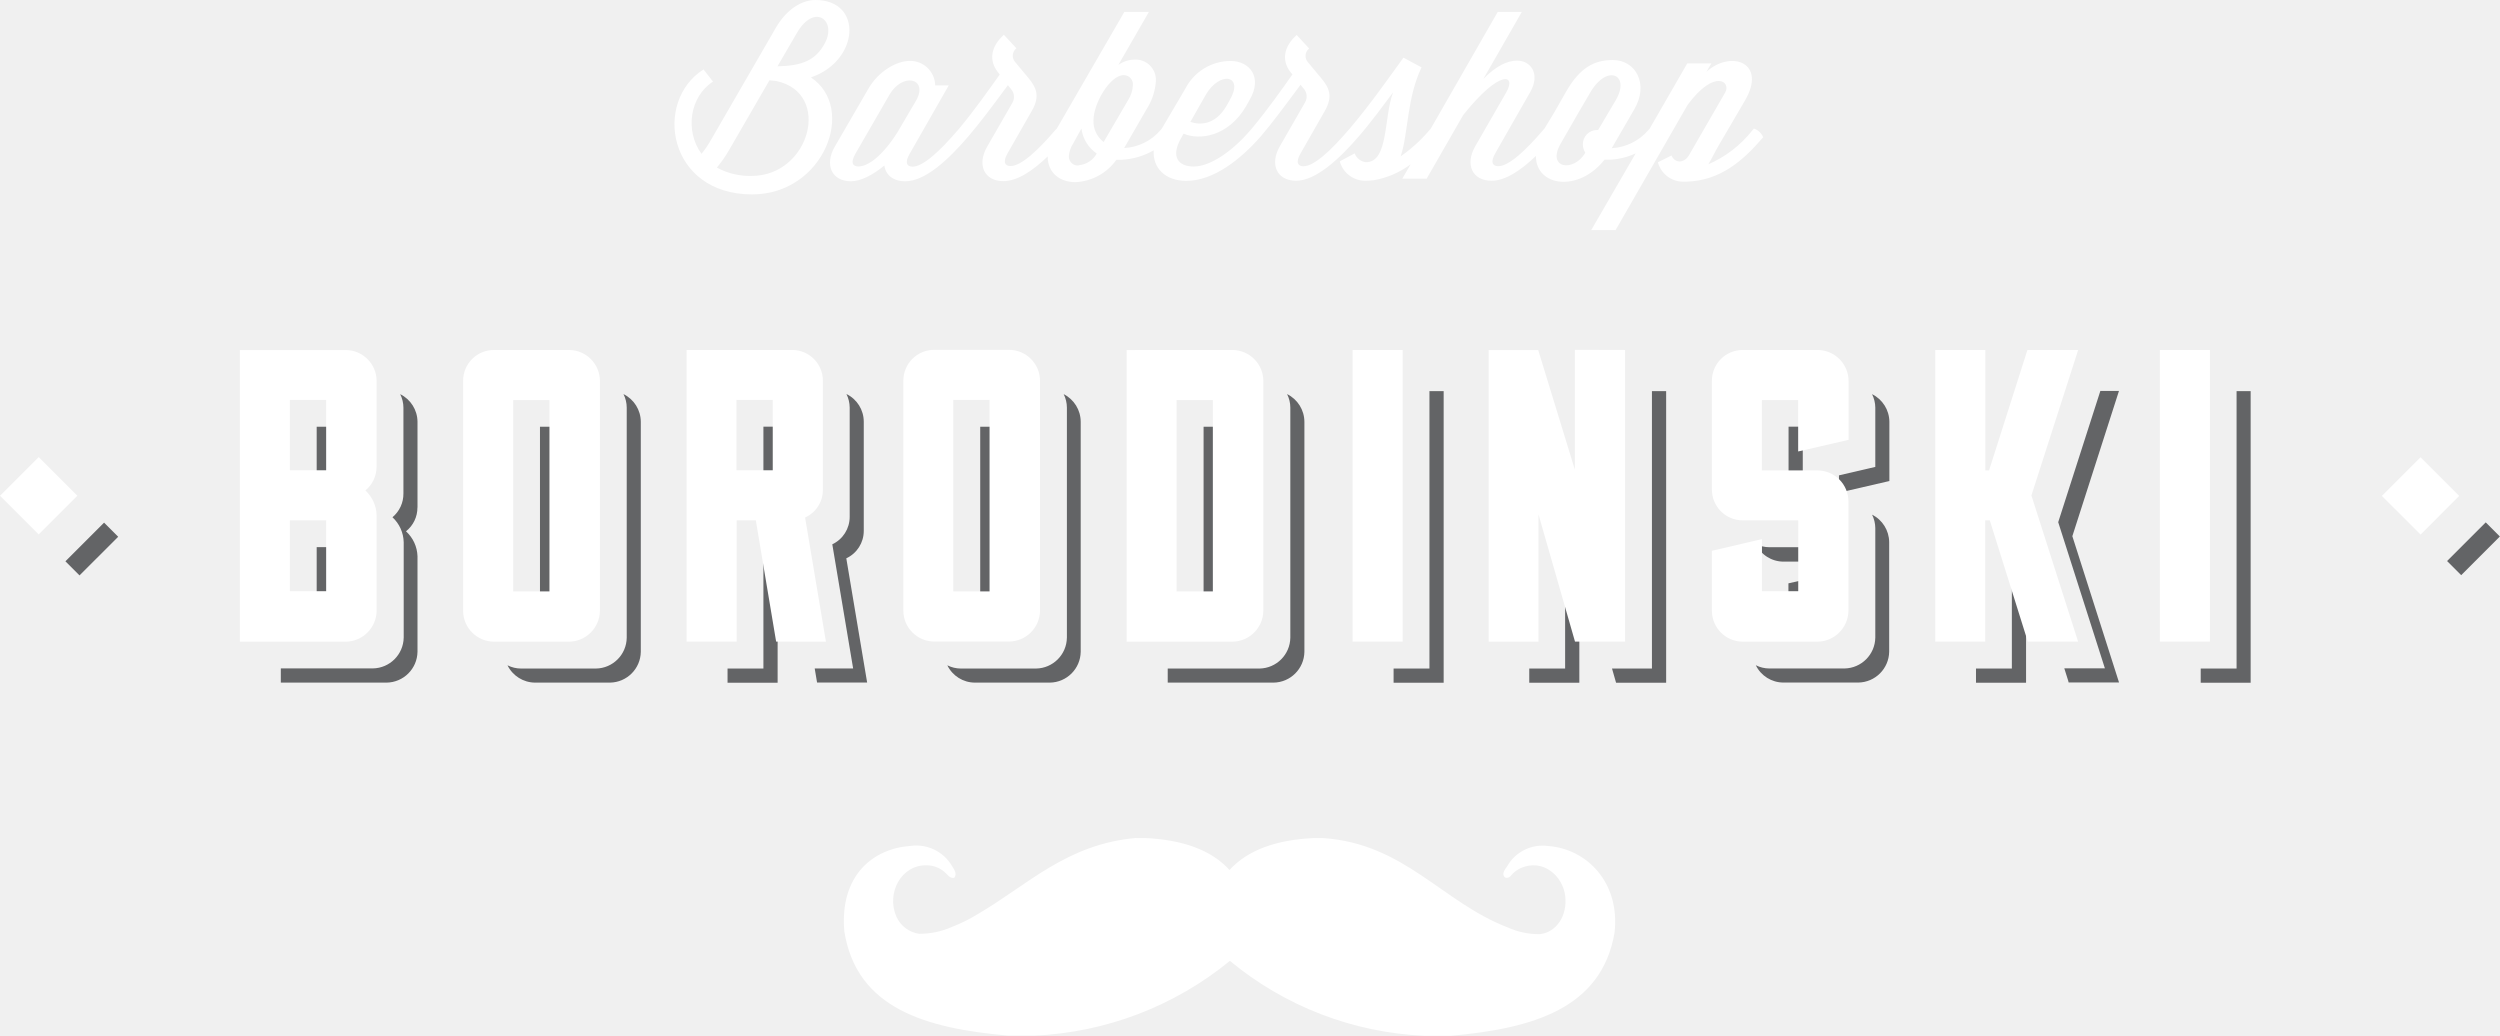
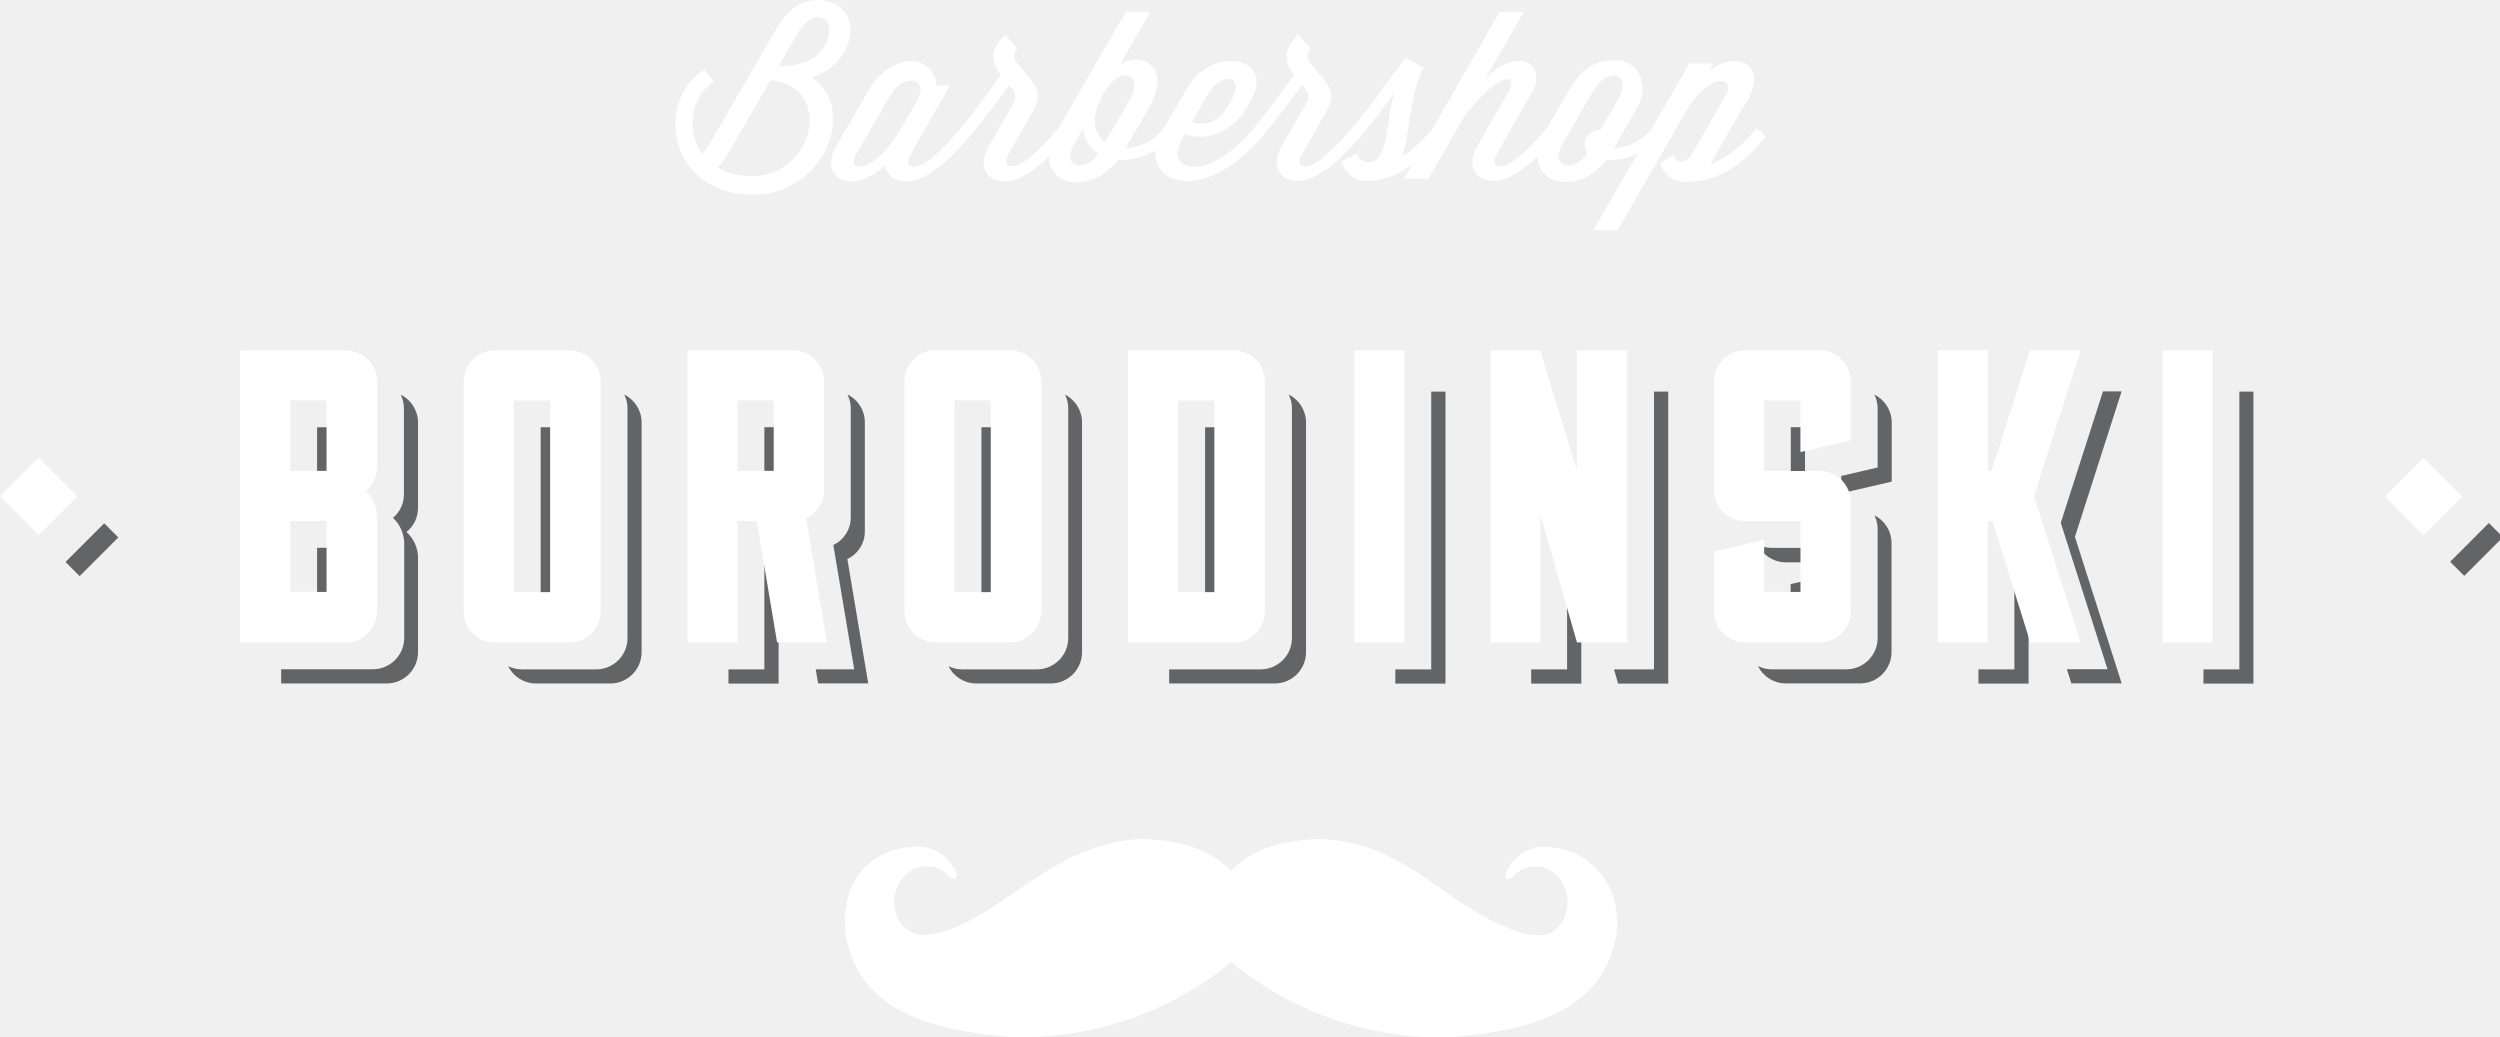
- <svg xmlns="http://www.w3.org/2000/svg" viewBox="0 0 369.46 153.05">
-   <path d="M119.86 11.43C127 9 127.6 0 120.5 0c-2 0-4.28 1.37-5.88 4.17l-9.58 16.56a13.91 13.91 0 0 1-1.37 2c-2.47-3.38-1.75-8.45 1.7-10.67l-1.4-1.8C96.5 15 98.7 28.73 111.15 28.73c10.6 0 15.52-12.74 8.68-17.3zM111.07 26a10.26 10.26 0 0 1-5.13-1.23 18.49 18.49 0 0 0 1.77-2.53l6-10.37 1 .1c8.3 1.75 5 14.03-3.64 14.03zm3.83-16.2l2.87-4.93c2.6-4.48 5.92-1.85 4.14 1.5-1.37 2.57-3.4 3.36-7 3.43zM259.2 19l-.24.28a16.76 16.76 0 0 1-6.5 5c.58-.92 1-1.9 1.47-2.67l3.94-6.74c3.32-5.64-2.06-7.52-5.68-4.27l.72-1.23h-3.56L243.8 19l-.24.27a7.66 7.66 0 0 1-5.37 2.63l3.35-5.78c2.16-3.73.18-7.25-3.18-7.25-2.74 0-4.86 1.1-6.9 4.65l-1.74 3.05-1.47 2.43-.2.22c-2.56 3-5.06 5.34-6.63 5.34-.8 0-1.24-.55-.42-1.95l5.14-9c1.54-2.7.07-4.65-1.92-4.65-1.54 0-3.18.85-5 2.7l5.68-9.9h-3.56L211.45 19l-.2.23A22 22 0 0 1 207 23.1c1.13-3.4.9-8.6 3.08-13.14l-2.67-1.44c-1.47 2-4.7 6.67-7.9 10.44l-.24.27c-2.57 3-5.07 5.34-6.64 5.34-.8 0-1.23-.55-.4-1.95l3.56-6.23c1.23-2.16.65-3.42-.52-4.82l-2-2.4a1.39 1.39 0 0 1 .2-2l-1.84-2c-2 1.8-2.2 3.83-.93 5.47l.3.36c-1.57 2.23-3.7 5.24-6 8l-.24.27c-2.56 3-5.85 5.34-8.35 5.34-2.2 0-3.5-1.37-1.84-4.24l.34-.62c2.3 1 6.6.5 9.27-4.1l.5-.9c1.92-3.28.07-5.74-2.84-5.74a7.53 7.53 0 0 0-6.67 4.1L171.7 19l-.2.24a7.63 7.63 0 0 1-5.37 2.64l3.35-5.8a8.66 8.66 0 0 0 1.34-4.09 3 3 0 0 0-3.22-3.18 4.16 4.16 0 0 0-2.33.79l4.52-7.84h-3.63L156.18 19l-.2.2c-2.57 3-5.06 5.34-6.64 5.34-.78 0-1.23-.55-.4-1.95l3.56-6.23c1.23-2.15.65-3.42-.5-4.82l-2-2.4a1.39 1.39 0 0 1 .21-2l-1.85-2c-2 1.8-2.2 3.83-.92 5.48l.3.4c-1.58 2.22-3.7 5.23-6 8l-.24.27c-2.57 3-5.07 5.34-6.64 5.34-.8 0-1.23-.55-.4-1.95l5.75-10.06h-2A3.7 3.7 0 0 0 134.44 9c-1.92 0-4.6 1.5-6.1 4.1l-5 8.62c-1.5 2.64-.44 5.07 2.43 5.07 1.44 0 3.22-.93 4.93-2.33.17 1.37 1.27 2.33 3.08 2.33 2.94 0 6.33-3.15 9.27-6.57 1.7-2 3.05-3.76 5.9-7.63l.47.58a1.74 1.74 0 0 1 .21 2l-3.76 6.53c-1.5 2.64-.45 5.07 2.42 5.07 2.07 0 4.35-1.55 6.54-3.65 0 2.43 1.8 3.8 4.1 3.8a7.87 7.87 0 0 0 6.06-3.31 6.87 6.87 0 0 0 .79 0 10.4 10.4 0 0 0 4.72-1.4c-.18 2.57 1.68 4.52 4.82 4.52 4 0 8-3.15 11-6.57 1.7-2 3-3.76 5.88-7.63l.48.58a1.76 1.76 0 0 1 .2 2l-3.76 6.54c-1.5 2.63-.44 5.06 2.43 5.06s6.33-3.15 9.27-6.57c2-2.32 3.8-4.82 5.06-6.5-1.4 3.7-.65 10.33-4 10.33a2 2 0 0 1-1.68-1.3l-2.2 1.17a3.88 3.88 0 0 0 3.9 2.87 8.24 8.24 0 0 0 1-.07h.1a12.67 12.67 0 0 0 5.47-2.36l-1.23 2.12h3.6l5.4-9.4c5.48-6.87 7.9-6 6.36-3.35l-4.6 8c-1.5 2.63-.45 5.06 2.43 5.06 2.06 0 4.35-1.55 6.55-3.66 0 4.53 6.3 5.42 10.14.55h.8a10 10 0 0 0 3.81-.94L235.16 34h3.6l10.64-18.5c4-5.4 6.47-3.42 5.55-1.82l-5.37 9.3c-.6 1-1.92 1.34-2.57 0l-2 1a3.88 3.88 0 0 0 3.9 2.87h.2c5.16-.1 8.55-3.18 11.46-6.57a2.29 2.29 0 0 0-1.36-1.28zm-81-5c2.06-3.53 5.68-2.94 3.56.75l-.5.9c-1.7 2.9-4 2.84-5.34 2.36zm-45.6 5.6c-2.16 3.4-4.28 5-5.75 5-.8 0-1.23-.54-.4-1.94l5-8.66c1.92-3.32 5.7-2.46 4 .75zm26.8 4.86a1.33 1.33 0 0 1-1.44-1.37 3.93 3.93 0 0 1 .62-1.85l1.24-2.25a5.26 5.26 0 0 0 2.26 3.7 3.34 3.34 0 0 1-2.7 1.73zm3.7-3.47a3.84 3.84 0 0 1-1.5-3.21c0-2.54 2.46-6.68 4.48-6.68a1.36 1.36 0 0 1 1.34 1.54 4.37 4.37 0 0 1-.69 2.13zm73.08-1.78H236a2.1 2.1 0 0 0-2.08 2.12 2.28 2.28 0 0 0 .34 1.2v.07c-1.67 2.87-5.74 2.33-3.62-1.37l2.7-4.7 1.7-2.9c2.5-4.25 5.92-2.57 3.77 1.13zM.003 73.264l5.714-5.712 5.712 5.714-5.714 5.712zm352 .022l5.714-5.712 5.712 5.714L357.726 79z" fill="#fff" />
-   <path d="M46.8 73.48h2.08v-8.32h3.27v-2.1H46.8v10.4zM61.7 75V62.32a4.59 4.59 0 0 0-2.56-4.07 4.46 4.46 0 0 1 .48 2v12.68A4.5 4.5 0 0 1 58 76.44a5.19 5.19 0 0 1 1.66 3.69v14.1a4.63 4.63 0 0 1-4.56 4.55H41.5v2.1h15.64a4.63 4.63 0 0 0 4.56-4.56V82.2a5.21 5.21 0 0 0-1.7-3.68A4.46 4.46 0 0 0 61.69 75zM46.8 91.34h2.08v-8.4h3.27v-2.08H46.8v10.47zm33 0h2.08V65.16h3.27v-2.1H79.8v28.27zm12.34-33.1a4.46 4.46 0 0 1 .48 2v34a4.62 4.62 0 0 1-4.56 4.56H77a4.43 4.43 0 0 1-2-.48 4.57 4.57 0 0 0 4.07 2.56h11.08a4.62 4.62 0 0 0 4.55-4.55v-34a4.59 4.59 0 0 0-2.56-4.09zm20.68 15.23h2.08v-8.32h3.28v-2.1h-5.36v10.4zm12.25 9.04a4.46 4.46 0 0 0 2.58-4.06V62.32a4.55 4.55 0 0 0-2.56-4.09 4.62 4.62 0 0 1 .48 2v16.14a4.48 4.48 0 0 1-2.57 4.07l3.08 18.35h-5.68l.35 2.08h7.4zm-9.42-1.65h-2.83V98.8h-5.3v2.1h7.4V82.95h1.1l-.35-2.08zm29.2 10.48h2.1V65.16h3.27v-2.1h-5.36v28.27zm12.34-33.1a4.46 4.46 0 0 1 .48 2v34a4.63 4.63 0 0 1-4.56 4.56H142a4.42 4.42 0 0 1-2-.48 4.54 4.54 0 0 0 4.07 2.56h11.08a4.62 4.62 0 0 0 4.56-4.55v-34a4.59 4.59 0 0 0-2.53-4.09zm20.67 33.1h2.1V65.16h3.27v-2.1h-5.36v28.27zm12.35-33.1a4.46 4.46 0 0 1 .48 2v34a4.63 4.63 0 0 1-4.56 4.56h-13.56v2.08h15.64a4.62 4.62 0 0 0 4.56-4.55v-34a4.59 4.59 0 0 0-2.56-4.09zm21.04-.47V98.8h-5.3v2.1h7.4V57.8h-2.08zm32.88 0V98.8h-5.9l.6 2.1h7.4V57.8h-2.1zM231.3 79.95V98.8H226v2.1h7.4V87.2l-2.1-7.24zM263.58 83h6.1v-2.13h-8.2a4.44 4.44 0 0 1-2-.48 4.52 4.52 0 0 0 4.08 2.61zm2.82 2.73l-2.1.48v5.13h2.1v-5.6zm10.26-27.48a4.6 4.6 0 0 1 .48 2V69l-5.37 1.25v2.56l7.45-1.72v-8.77a4.59 4.59 0 0 0-2.56-4.07zm0 17.8a4.56 4.56 0 0 1 .48 2v16.18a4.63 4.63 0 0 1-4.56 4.56h-11.1a4.42 4.42 0 0 1-2-.48 4.54 4.54 0 0 0 4.07 2.56h11.08a4.63 4.63 0 0 0 4.56-4.55v-16.2a4.59 4.59 0 0 0-2.54-4.07zm-12.34-12.98v10.4h2.1v-8.32h3.27v-2.1h-5.36zM298 80.87h-.68V98.8h-5.3v2.1h7.4V85.35l-1.4-4.48zm15.15-23.1h-2.75l-6.23 19.4 6.9 21.6h-6l.58 1.84.06.25h7.45l-6.9-21.62 6.9-21.5zm17.38 0V98.8h-5.3v2.1h7.38V57.8h-2.08z" fill="#636466" />
-   <path d="M167.9 123.85h1.4c5.43.27 9.68 1.72 12.4 4.72 2.74-3 7-4.46 12.46-4.72h1.34c12.1.82 17.63 9.5 27.3 13.2a11.07 11.07 0 0 0 4.78 1c2.48-.27 4.06-2.78 3.74-5.6-.34-3-3.27-5.6-6.56-4.17a4.46 4.46 0 0 0-1.17.8c-.25.23-.53.83-1.16.6-.6-.5 0-1.22.3-1.65a6 6 0 0 1 6.07-3c5.63.4 10.67 5.34 9.8 12.82-1.92 11.2-12.1 14.15-24.17 15.22h-3.92A48.36 48.36 0 0 1 181.76 142a49.06 49.06 0 0 1-28.89 11.05H149c-12.16-1.07-22.44-4-24.23-15.46-.68-8.16 4.18-12.18 9.8-12.58a6.13 6.13 0 0 1 6.14 3c.28.46.8 1.16.3 1.72-.6.1-.9-.37-1.17-.62a4 4 0 0 0-2.82-1.23c-3.86-.14-6.08 4.16-4.54 7.6a4.33 4.33 0 0 0 3.37 2.52 11.77 11.77 0 0 0 4.79-1 23.93 23.93 0 0 0 3.86-1.91c7.37-4.3 13.12-10.34 23.38-11.25z" fill="#fff" />
-   <path d="M361.64 82.913l5.712-5.714 2.086 2.086L363.726 85zM9.667 82.95l5.713-5.713 2.086 2.086-5.713 5.713z" fill="#636466" />
-   <path d="M55.65 69A4.5 4.5 0 0 1 54 72.48a5.19 5.19 0 0 1 1.66 3.69v14.1a4.62 4.62 0 0 1-4.56 4.56H35.45v-43.1H51.1a4.59 4.59 0 0 1 4.56 4.56V69zm-7.45-9.9h-5.36v10.4h5.36zm0 17.8h-5.36v10.47h5.36zm35.9-25.18a4.59 4.59 0 0 1 4.56 4.56v34a4.62 4.62 0 0 1-4.56 4.55H73a4.58 4.58 0 0 1-4.56-4.55v-34A4.55 4.55 0 0 1 73 51.72zm-2.9 7.4h-5.36V87.4h5.36zm33.5 35.7l-3-17.92h-2.83v17.92h-7.4v-43.1h15.64a4.54 4.54 0 0 1 4.5 4.56v16.14a4.47 4.47 0 0 1-2.63 4.06l3.08 18.35zm-.5-35.72h-5.36v10.4h5.36zm34.94-7.4a4.59 4.59 0 0 1 4.56 4.56v34a4.62 4.62 0 0 1-4.56 4.55h-11.08a4.58 4.58 0 0 1-4.56-4.55v-34a4.55 4.55 0 0 1 4.56-4.56zm-2.9 7.4h-5.36v28.3h5.36zm35.9-7.38a4.59 4.59 0 0 1 4.56 4.56v34a4.62 4.62 0 0 1-4.56 4.55H166.5v-43.1zm-2.9 7.4h-5.36V87.4h5.36zm20.65-7.4h7.4v43.1h-7.4zm40.27 0v43.1h-7.4L227.36 76v18.83H220v-43.1h7.32l5.42 17.68V51.7zm28.45 17.8a4.59 4.59 0 0 1 4.56 4.56v16.2a4.63 4.63 0 0 1-4.56 4.55h-11.08a4.58 4.58 0 0 1-4.54-4.55V81.4l7.4-1.73v7.7h5.36V76.9h-8.2a4.55 4.55 0 0 1-4.56-4.56V56.28a4.55 4.55 0 0 1 4.56-4.56h11.08a4.6 4.6 0 0 1 4.56 4.56V65l-7.45 1.72v-7.6h-5.36v10.4zm31.6 3.7l6.9 21.6h-7.45l-.06-.24-5.54-17.68h-.68v17.92H286v-43.1h7.4v17.8h.55l5.67-17.8h7.5zm18.98-21.5h7.4v43.1h-7.4z" fill="#fff" />
+ <svg xmlns="http://www.w3.org/2000/svg" viewBox="0 0 369 153">
+   <path fill="#fff" d="M119.86 11.43C127 9 127.6 0 120.5 0c-2 0-4.28 1.37-5.88 4.17l-9.58 16.56a13.91 13.91 0 0 1-1.37 2c-2.47-3.38-1.75-8.45 1.7-10.67l-1.4-1.8C96.5 15 98.7 28.73 111.15 28.73c10.6 0 15.52-12.74 8.68-17.3zM111.07 26a10.26 10.26 0 0 1-5.13-1.23 18.49 18.49 0 0 0 1.77-2.53l6-10.37 1 .1c8.3 1.75 5 14.03-3.64 14.03zm3.83-16.2l2.87-4.93c2.6-4.48 5.92-1.85 4.14 1.5-1.37 2.57-3.4 3.36-7 3.43zM259.2 19l-.24.28a16.76 16.76 0 0 1-6.5 5c.58-.92 1-1.9 1.47-2.67l3.94-6.74c3.32-5.64-2.06-7.52-5.68-4.27l.72-1.23h-3.56L243.8 19l-.24.27a7.66 7.66 0 0 1-5.37 2.63l3.35-5.78c2.16-3.73.18-7.25-3.18-7.25-2.74 0-4.86 1.1-6.9 4.65l-1.74 3.05-1.47 2.43-.2.22c-2.56 3-5.06 5.34-6.63 5.34-.8 0-1.24-.55-.42-1.95l5.14-9c1.54-2.7.07-4.65-1.92-4.65-1.54 0-3.18.85-5 2.7l5.68-9.9h-3.56L211.45 19l-.2.23A22 22 0 0 1 207 23.1c1.13-3.4.9-8.6 3.08-13.14l-2.67-1.44c-1.47 2-4.7 6.67-7.9 10.44l-.24.27c-2.57 3-5.07 5.34-6.64 5.34-.8 0-1.23-.55-.4-1.95l3.56-6.23c1.23-2.16.65-3.42-.52-4.82l-2-2.4a1.39 1.39 0 0 1 .2-2l-1.84-2c-2 1.8-2.2 3.83-.93 5.47l.3.36c-1.57 2.23-3.7 5.24-6 8l-.24.27c-2.56 3-5.85 5.34-8.35 5.34-2.2 0-3.5-1.37-1.84-4.24l.34-.62c2.3 1 6.6.5 9.27-4.1l.5-.9c1.92-3.28.07-5.74-2.84-5.74a7.53 7.53 0 0 0-6.67 4.1L171.7 19l-.2.24a7.63 7.63 0 0 1-5.37 2.64l3.35-5.8a8.66 8.66 0 0 0 1.34-4.09 3 3 0 0 0-3.22-3.18 4.16 4.16 0 0 0-2.33.79l4.52-7.84h-3.63L156.18 19l-.2.2c-2.57 3-5.06 5.34-6.64 5.34-.78 0-1.23-.55-.4-1.95l3.56-6.23c1.23-2.15.65-3.42-.5-4.82l-2-2.4a1.39 1.39 0 0 1 .21-2l-1.85-2c-2 1.8-2.2 3.83-.92 5.48l.3.4c-1.58 2.22-3.7 5.23-6 8l-.24.27c-2.57 3-5.07 5.34-6.64 5.34-.8 0-1.23-.55-.4-1.95l5.75-10.06h-2A3.7 3.7 0 0 0 134.44 9c-1.92 0-4.6 1.5-6.1 4.1l-5 8.62c-1.5 2.64-.44 5.07 2.43 5.07 1.44 0 3.22-.93 4.93-2.33.17 1.37 1.27 2.33 3.08 2.33 2.94 0 6.33-3.15 9.27-6.57 1.7-2 3.05-3.76 5.9-7.63l.47.58a1.74 1.74 0 0 1 .21 2l-3.76 6.53c-1.5 2.64-.45 5.07 2.42 5.07 2.07 0 4.35-1.55 6.54-3.65 0 2.43 1.8 3.8 4.1 3.8a7.87 7.87 0 0 0 6.06-3.31 6.87 6.87 0 0 0 .79 0 10.4 10.4 0 0 0 4.72-1.4c-.18 2.57 1.68 4.52 4.82 4.52 4 0 8-3.15 11-6.57 1.7-2 3-3.76 5.88-7.63l.48.58a1.76 1.76 0 0 1 .2 2l-3.76 6.54c-1.5 2.63-.44 5.06 2.43 5.06s6.33-3.15 9.27-6.57c2-2.32 3.8-4.82 5.06-6.5-1.4 3.7-.65 10.33-4 10.33a2 2 0 0 1-1.68-1.3l-2.2 1.17a3.88 3.88 0 0 0 3.9 2.87 8.24 8.24 0 0 0 1-.07h.1a12.67 12.67 0 0 0 5.47-2.36l-1.23 2.12h3.6l5.4-9.4c5.48-6.87 7.9-6 6.36-3.35l-4.6 8c-1.5 2.63-.45 5.06 2.43 5.06 2.06 0 4.35-1.55 6.55-3.66 0 4.53 6.3 5.42 10.14.55h.8a10 10 0 0 0 3.81-.94L235.16 34h3.6l10.64-18.5c4-5.4 6.47-3.42 5.55-1.82l-5.37 9.3c-.6 1-1.92 1.34-2.57 0l-2 1a3.88 3.88 0 0 0 3.9 2.87h.2c5.16-.1 8.55-3.18 11.46-6.57a2.29 2.29 0 0 0-1.36-1.28zm-81-5c2.06-3.53 5.68-2.94 3.56.75l-.5.9c-1.7 2.9-4 2.84-5.34 2.36zm-45.6 5.6c-2.16 3.4-4.28 5-5.75 5-.8 0-1.23-.54-.4-1.94l5-8.66c1.92-3.32 5.7-2.46 4 .75zm26.8 4.86a1.33 1.33 0 0 1-1.44-1.37 3.93 3.93 0 0 1 .62-1.85l1.24-2.25a5.26 5.26 0 0 0 2.26 3.7 3.34 3.34 0 0 1-2.7 1.73zm3.7-3.47a3.84 3.84 0 0 1-1.5-3.21c0-2.54 2.46-6.68 4.48-6.68a1.36 1.36 0 0 1 1.34 1.54 4.37 4.37 0 0 1-.69 2.13zm73.08-1.78H236a2.1 2.1 0 0 0-2.08 2.12 2.28 2.28 0 0 0 .34 1.2v.07c-1.67 2.87-5.74 2.33-3.62-1.37l2.7-4.7 1.7-2.9c2.5-4.25 5.92-2.57 3.77 1.13zM.003 73.264l5.714-5.712 5.712 5.714-5.714 5.712zm352 .022l5.714-5.712 5.712 5.714L357.726 79z" />
+   <path fill="#636466" d="M46.8 73.48h2.08v-8.32h3.27v-2.1H46.8v10.4zM61.7 75V62.32a4.59 4.59 0 0 0-2.56-4.07 4.46 4.46 0 0 1 .48 2v12.68A4.5 4.5 0 0 1 58 76.44a5.19 5.19 0 0 1 1.66 3.69v14.1a4.63 4.63 0 0 1-4.56 4.55H41.5v2.1h15.64a4.63 4.63 0 0 0 4.56-4.56V82.2a5.21 5.21 0 0 0-1.7-3.68A4.46 4.46 0 0 0 61.69 75zM46.8 91.34h2.08v-8.4h3.27v-2.08H46.8v10.47zm33 0h2.08V65.16h3.27v-2.1H79.8v28.27zm12.34-33.1a4.46 4.46 0 0 1 .48 2v34a4.62 4.62 0 0 1-4.56 4.56H77a4.43 4.43 0 0 1-2-.48 4.57 4.57 0 0 0 4.07 2.56h11.08a4.62 4.62 0 0 0 4.55-4.55v-34a4.59 4.59 0 0 0-2.56-4.09zm20.68 15.23h2.08v-8.32h3.28v-2.1h-5.36v10.4zm12.25 9.04a4.46 4.46 0 0 0 2.58-4.06V62.32a4.55 4.55 0 0 0-2.56-4.09 4.62 4.62 0 0 1 .48 2v16.14a4.48 4.48 0 0 1-2.57 4.07l3.08 18.35h-5.68l.35 2.08h7.4zm-9.42-1.65h-2.83V98.8h-5.3v2.1h7.4V82.95h1.1l-.35-2.08zm29.2 10.48h2.1V65.16h3.27v-2.1h-5.36v28.27zm12.34-33.1a4.46 4.46 0 0 1 .48 2v34a4.63 4.63 0 0 1-4.56 4.56H142a4.42 4.42 0 0 1-2-.48 4.54 4.54 0 0 0 4.07 2.56h11.08a4.62 4.62 0 0 0 4.56-4.55v-34a4.59 4.59 0 0 0-2.53-4.09zm20.67 33.1h2.1V65.16h3.27v-2.1h-5.36v28.27zm12.35-33.1a4.46 4.46 0 0 1 .48 2v34a4.63 4.63 0 0 1-4.56 4.56h-13.56v2.08h15.64a4.62 4.62 0 0 0 4.56-4.55v-34a4.59 4.59 0 0 0-2.56-4.09zm21.04-.47V98.8h-5.3v2.1h7.4V57.8h-2.08zm32.88 0V98.8h-5.9l.6 2.1h7.4V57.8h-2.1zM231.3 79.95V98.8H226v2.1h7.4V87.2l-2.1-7.24zM263.58 83h6.1v-2.13h-8.2a4.44 4.44 0 0 1-2-.48 4.52 4.52 0 0 0 4.08 2.61zm2.82 2.73l-2.1.48v5.13h2.1v-5.6zm10.26-27.48a4.6 4.6 0 0 1 .48 2V69l-5.37 1.25v2.56l7.45-1.72v-8.77a4.59 4.59 0 0 0-2.56-4.07zm0 17.8a4.56 4.56 0 0 1 .48 2v16.18a4.63 4.63 0 0 1-4.56 4.56h-11.1a4.42 4.42 0 0 1-2-.48 4.54 4.54 0 0 0 4.07 2.56h11.08a4.63 4.63 0 0 0 4.56-4.55v-16.2a4.59 4.59 0 0 0-2.54-4.07zm-12.34-12.98v10.4h2.1v-8.32h3.27v-2.1h-5.36zM298 80.87h-.68V98.8h-5.3v2.1h7.4V85.35l-1.4-4.48zm15.15-23.1h-2.75l-6.23 19.4 6.9 21.6h-6l.58 1.84.06.25h7.45l-6.9-21.62 6.9-21.5zm17.38 0V98.8h-5.3v2.1h7.38V57.8h-2.08z" />
+   <path fill="#fff" d="M167.9 123.85h1.4c5.43.27 9.68 1.72 12.4 4.72 2.74-3 7-4.46 12.46-4.72h1.34c12.1.82 17.63 9.5 27.3 13.2a11.07 11.07 0 0 0 4.78 1c2.48-.27 4.06-2.78 3.74-5.6-.34-3-3.27-5.6-6.56-4.17a4.46 4.46 0 0 0-1.17.8c-.25.23-.53.83-1.16.6-.6-.5 0-1.22.3-1.65a6 6 0 0 1 6.07-3c5.63.4 10.67 5.34 9.8 12.82-1.92 11.2-12.1 14.15-24.17 15.22h-3.92A48.36 48.36 0 0 1 181.76 142a49.06 49.06 0 0 1-28.89 11.05H149c-12.16-1.07-22.44-4-24.23-15.46-.68-8.16 4.18-12.18 9.8-12.58a6.13 6.13 0 0 1 6.14 3c.28.46.8 1.16.3 1.72-.6.1-.9-.37-1.17-.62a4 4 0 0 0-2.82-1.23c-3.86-.14-6.08 4.16-4.54 7.6a4.33 4.33 0 0 0 3.37 2.52 11.77 11.77 0 0 0 4.79-1 23.93 23.93 0 0 0 3.86-1.91c7.37-4.3 13.12-10.34 23.38-11.25z" />
+   <path fill="#636466" d="M361.64 82.913l5.712-5.714 2.086 2.086L363.726 85zM9.667 82.95l5.713-5.713 2.086 2.086-5.713 5.713z" />
+   <path fill="#fff" d="M55.65 69A4.5 4.5 0 0 1 54 72.48a5.19 5.19 0 0 1 1.66 3.69v14.1a4.62 4.62 0 0 1-4.56 4.56H35.45v-43.1H51.1a4.59 4.59 0 0 1 4.56 4.56V69zm-7.45-9.9h-5.36v10.4h5.36zm0 17.8h-5.36v10.47h5.36zm35.9-25.18a4.59 4.59 0 0 1 4.56 4.56v34a4.62 4.62 0 0 1-4.56 4.55H73a4.58 4.58 0 0 1-4.56-4.55v-34A4.55 4.55 0 0 1 73 51.72zm-2.9 7.4h-5.36V87.4h5.36zm33.5 35.7l-3-17.92h-2.83v17.92h-7.4v-43.1h15.64a4.54 4.54 0 0 1 4.5 4.56v16.14a4.47 4.47 0 0 1-2.63 4.06l3.08 18.35zm-.5-35.72h-5.36v10.4h5.36zm34.94-7.4a4.59 4.59 0 0 1 4.56 4.56v34a4.62 4.62 0 0 1-4.56 4.55h-11.08a4.58 4.58 0 0 1-4.56-4.55v-34a4.55 4.55 0 0 1 4.56-4.56zm-2.9 7.4h-5.36v28.3h5.36zm35.9-7.38a4.59 4.59 0 0 1 4.56 4.56v34a4.62 4.62 0 0 1-4.56 4.55H166.5v-43.1zm-2.9 7.4h-5.36V87.4h5.36zm20.65-7.4h7.4v43.1h-7.4zm40.27 0v43.1h-7.4L227.36 76v18.83H220v-43.1h7.32l5.42 17.68V51.7zm28.45 17.8a4.59 4.59 0 0 1 4.56 4.56v16.2a4.63 4.63 0 0 1-4.56 4.55h-11.08a4.58 4.58 0 0 1-4.54-4.55V81.4l7.4-1.73v7.7h5.36V76.9h-8.2a4.55 4.55 0 0 1-4.56-4.56V56.28a4.55 4.55 0 0 1 4.56-4.56h11.08a4.6 4.6 0 0 1 4.56 4.56V65l-7.45 1.72v-7.6h-5.36v10.4zm31.6 3.7l6.9 21.6h-7.45l-.06-.24-5.54-17.68h-.68v17.92H286v-43.1h7.4v17.8h.55l5.67-17.8h7.5zm18.98-21.5h7.4v43.1h-7.4z" />
</svg>
